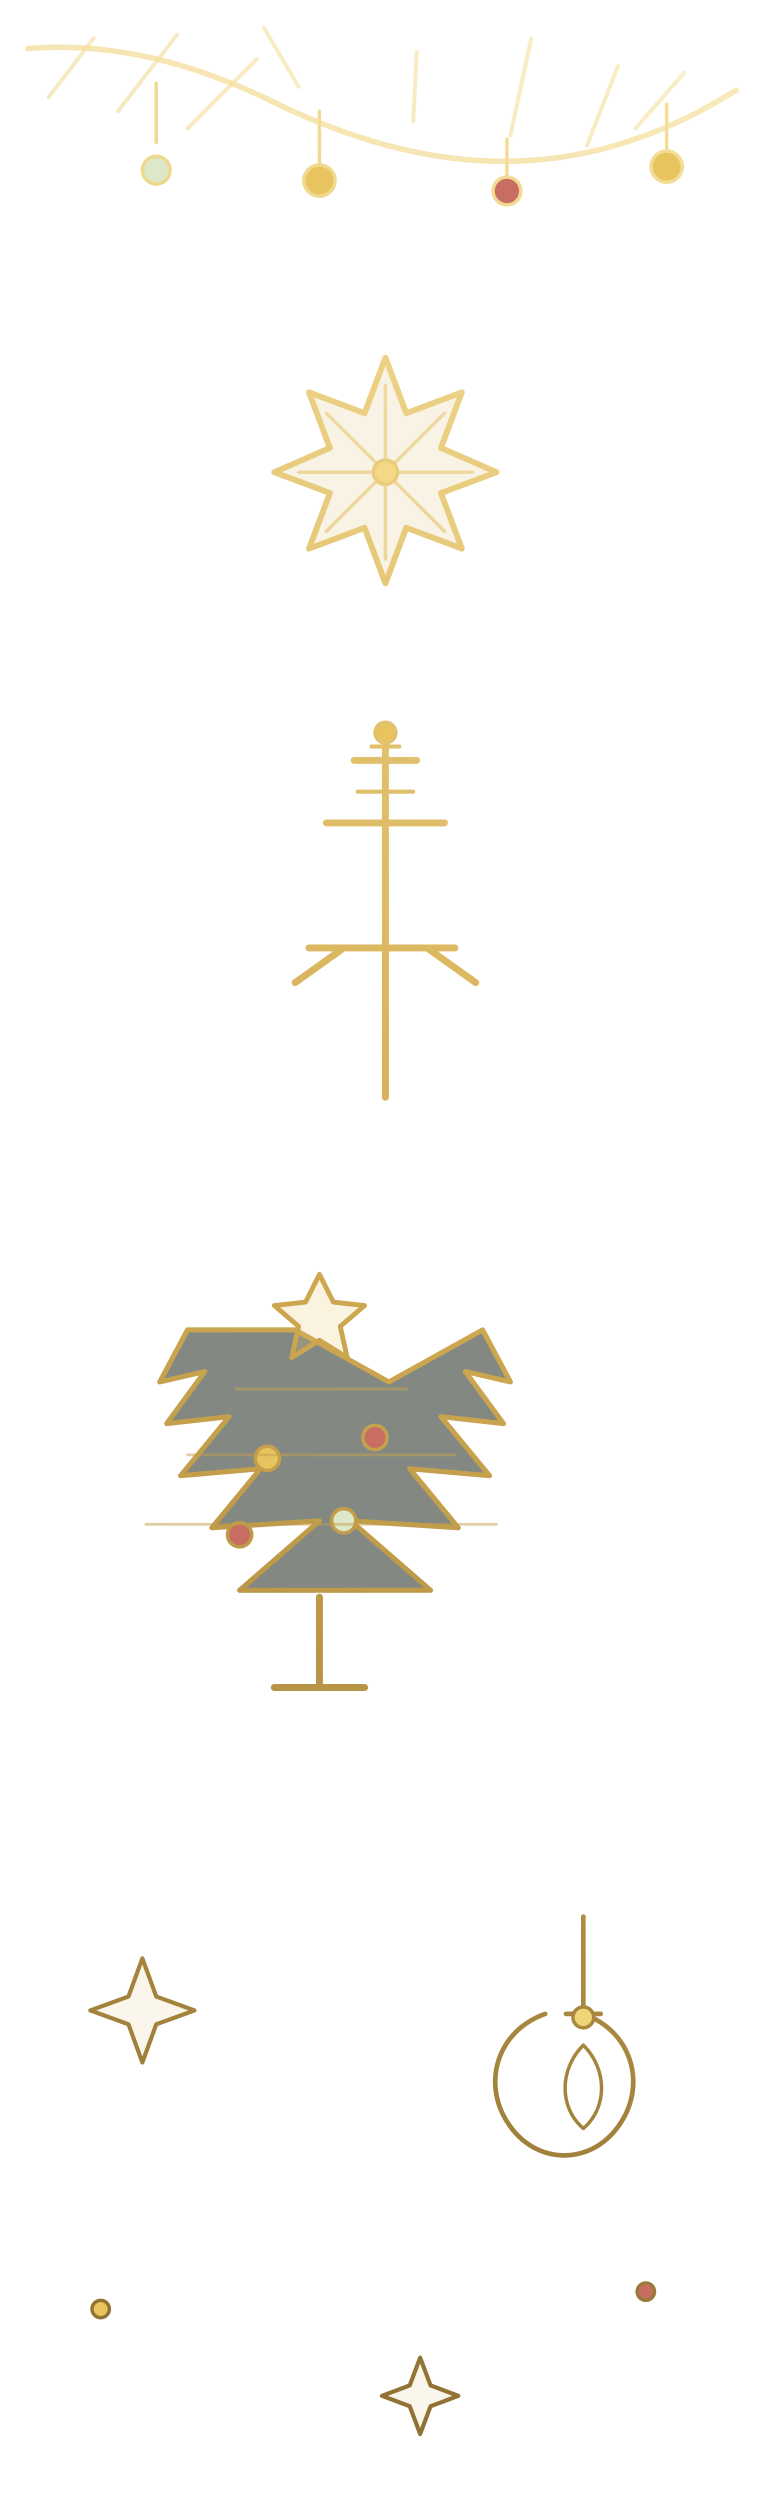
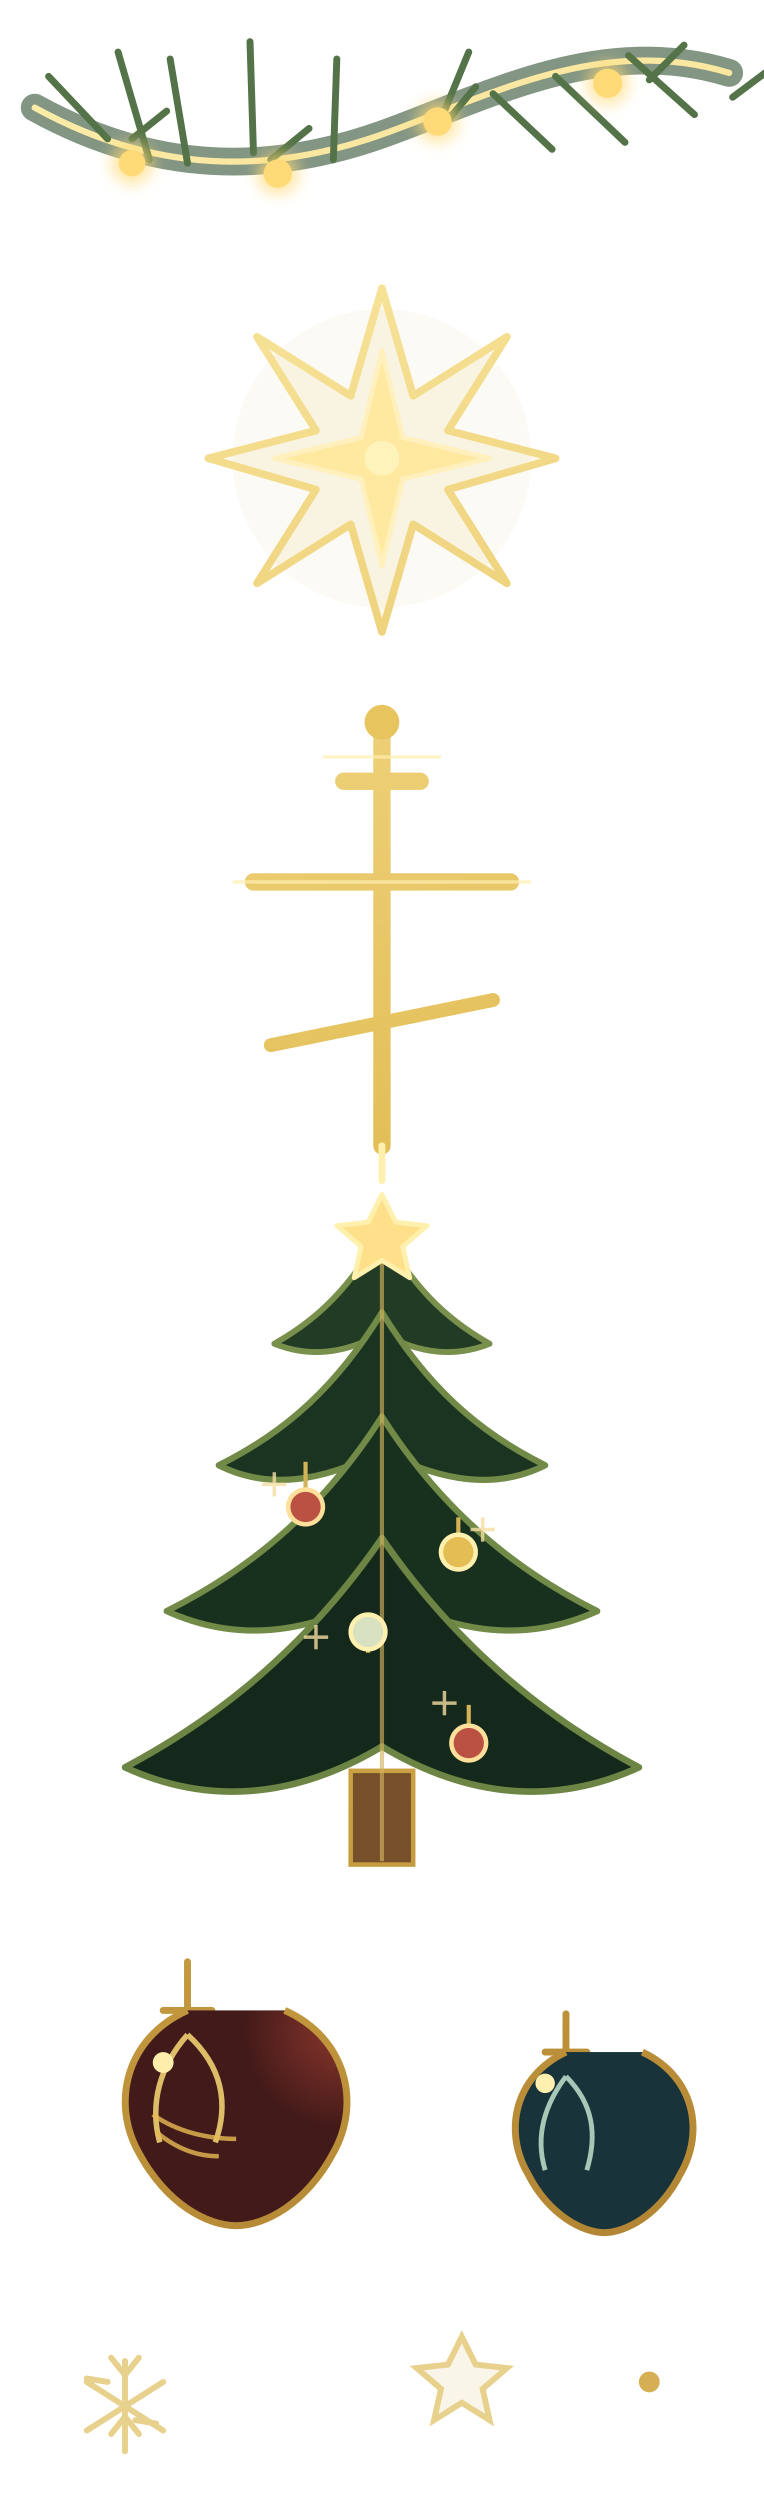
<svg xmlns="http://www.w3.org/2000/svg" viewBox="0 0 220 720" fill="none">
  <defs>
-     <linearGradient id="gold" x1="20" y1="0" x2="190" y2="700" gradientUnits="userSpaceOnUse">
-       <stop stop-color="#f8e4a0" />
-       <stop offset=".48" stop-color="#d6af54" />
-       <stop offset="1" stop-color="#8b6d31" />
+     <linearGradient id="gold" x1="18" y1="0" x2="196" y2="710" gradientUnits="userSpaceOnUse">
+       <stop stop-color="#fff0b0" />
+       <stop offset=".52" stop-color="#e0b94f" />
+       <stop offset="1" stop-color="#a7792d" />
    </linearGradient>
+     <radialGradient id="bauble" cx="0" cy="0" r="1" gradientTransform="matrix(0 28 -28 0 98 585)" gradientUnits="userSpaceOnUse">
+       <stop stop-color="#8a352c" />
+       <stop offset="1" stop-color="#421a19" />
+     </radialGradient>
+     <filter id="soft-glow" x="-100%" y="-100%" width="300%" height="300%">
+       <feGaussianBlur stdDeviation="2.2" />
+     </filter>
  </defs>
-   <g transform="translate(220 0) scale(-1 1)" stroke="url(#gold)" stroke-linecap="round" stroke-linejoin="round">
-     <path d="M8 26c40 25 82 28 132 4 24-12 48-18 72-16" stroke-width="1.6" opacity=".7" />
-     <path d="m37 37-14-16m28 21L42 19m31 20L67 11m34 24-1-20m34 10 10-17m2 9 20 20m3-27 17 22m7-21 13 17" stroke-width="1.15" opacity=".58" />
-     <path d="M28 30v16m46-6v14m54-22v16m47-24v17" stroke-width="1" />
-     <circle cx="28" cy="48" r="4.5" fill="#e8c45f" />
-     <circle cx="74" cy="55" r="4" fill="#c76d62" />
-     <circle cx="128" cy="52" r="4.5" fill="#e8c45f" />
-     <circle cx="175" cy="49" r="4" fill="#dce8c8" />
-     <path d="M109 103 115 119l16-6-6 16 16 7-16 6 6 16-16-6-6 16-6-16-16 6 6-16-16-6 16-7-6-16 16 6 6-16Z" stroke-width="1.7" fill="#d6af5424" />
-     <path d="M109 111v50m-25-25h50m-42-17 34 34m0-34-34 34" stroke-width="1" opacity=".7" />
-     <circle cx="109" cy="136" r="3.5" fill="#f3d985" />
-     <path d="M109 213v103m-17-79h34m-26-18h18m-29 54h42m-34 0-14 10m38-10 14 10" stroke-width="2" />
-     <path d="M101 228h16m-24 9h32m-34 36h36m-14-58h-8" stroke-width="1.2" />
-     <circle cx="109" cy="211" r="3" fill="#e8c45f" />
-     <path d="m166 383 8 15-13-3 11 15-18-2 14 17-23-2 14 17-31-2 23 20h-55l23-20-31 2 14-17-23 2 14-17-18 2 11-15-13 3 8-15 27 15 27-15Z" stroke-width="1.45" fill="#17221688" />
-     <path d="M128 460v26m-13 0h26" stroke-width="2" />
-     <path d="m128 367 4 8 9 1-7 6 2 9-8-5-8 5 2-9-7-6 9-1 4-8Z" stroke-width="1.4" fill="#e8c45f33" />
-     <circle cx="112" cy="414" r="3.5" fill="#c76d62" />
-     <circle cx="143" cy="420" r="3.5" fill="#e8c45f" />
-     <circle cx="121" cy="438" r="3.5" fill="#dce8c8" />
-     <circle cx="151" cy="442" r="3.5" fill="#c76d62" />
-     <path d="M103 400h49m-63 19h77m-89 20h101" stroke-width=".8" opacity=".5" />
-     <path d="M52 552v28m-5 0h10m-5 0c-14 5-18 20-11 31 8 13 25 13 33 0 7-11 3-26-11-31" stroke-width="1.35" />
-     <path d="M52 589c-7 7-7 18 0 24 7-6 7-17 0-24Z" stroke-width="1" />
-     <circle cx="52" cy="581" r="3" fill="#f1d378" />
-     <path d="M179 564 183 575l11 4-11 4-4 11-4-11-11-4 11-4 4-11Zm-80 115 3 8 8 3-8 3-3 8-3-8-8-3 8-3 3-8Z" stroke-width="1.2" fill="#d6af541c" />
-     <circle cx="34" cy="660" r="2.5" fill="#c76d62" />
-     <circle cx="191" cy="665" r="2.5" fill="#e8c45f" />
+   <path d="M10 31C48 52 82 49 112 38s62-28 98-17" stroke="#315032" stroke-width="8" stroke-linecap="round" opacity=".6" />
+   <path d="M10 31C48 52 82 49 112 38s62-28 98-17" stroke="url(#gold)" stroke-width="1.8" stroke-linecap="round" />
+   <g stroke="#547348" stroke-width="2" stroke-linecap="round">
+     <path d="m31 40-17-18m29 24L34 15m20 32L49 17m24 27L72 12m24 34L97 17m31 15 7-17m7 12 17 16m1-21 20 19m1-25 19 17m-162 7 10-8m30 14 11-9m38 0 10-12m50-2 10-10m14 15 12-9" />
  </g>
+   <g fill="#ffda77">
+     <circle cx="38" cy="47" r="3.8" />
+     <circle cx="80" cy="50" r="4.1" />
+     <circle cx="126" cy="35" r="4.1" />
+     <circle cx="175" cy="24" r="4.2" />
+   </g>
+   <g fill="#ffda77" filter="url(#soft-glow)" opacity=".7">
+     <circle cx="38" cy="47" r="6" />
+     <circle cx="80" cy="50" r="6" />
+     <circle cx="126" cy="35" r="6" />
+     <circle cx="175" cy="24" r="6" />
+   </g>
+   <circle cx="110" cy="132" r="43" fill="#d6af5410" />
+   <path d="m110 83 9 31 27-17-17 27 31 8-31 9 17 27-27-17-9 31-9-31-27 17 17-27-31-9 31-8-17-27 27 17 9-31Z" fill="#e7c76720" stroke="url(#gold)" stroke-width="2.2" stroke-linejoin="round" />
+   <path d="m110 101 6 25 25 6-25 6-6 25-6-25-25-6 25-6 6-25Z" fill="#ffe9a1" stroke="#fff0bd" stroke-width="1.4" stroke-linejoin="round" />
+   <circle cx="110" cy="132" r="5" fill="#fff3bc" />
+   <path d="M110 211v119" stroke="url(#gold)" stroke-width="5" stroke-linecap="round" />
+   <path d="M99 225h22M73 254h74" stroke="url(#gold)" stroke-width="5" stroke-linecap="round" />
+   <path d="m78 301 64-13" stroke="url(#gold)" stroke-width="4" stroke-linecap="round" />
+   <path d="M110 204v7m0 119v10" stroke="#fff0b0" stroke-width="2" stroke-linecap="round" />
+   <circle cx="110" cy="208" r="5" fill="#e8c45f" />
+   <path d="M93 218h34M67 254h86" stroke="#fff0b0" stroke-width="1" opacity=".7" />
+   <path d="M110 355c-9 15-17 24-31 32 10 4 20 3 31-3 11 6 21 7 31 3-14-8-22-17-31-32Z" fill="#213b25" stroke="#79904d" stroke-width="1.7" stroke-linejoin="round" />
+   <path d="M110 378c-13 21-27 34-47 44 14 7 29 5 47-4 18 9 33 11 47 4-20-10-34-23-47-44Z" fill="#1b3421" stroke="#718a47" stroke-width="1.8" stroke-linejoin="round" />
+   <path d="M110 408c-16 25-36 43-62 56 20 9 40 7 62-5 22 12 42 14 62 5-26-13-46-31-62-56Z" fill="#18301e" stroke="#718a47" stroke-width="1.8" stroke-linejoin="round" />
+   <path d="M110 443c-20 29-44 50-74 66 24 11 49 9 74-6 25 15 50 17 74 6-30-16-54-37-74-66Z" fill="#14291b" stroke="#6d8544" stroke-width="1.9" stroke-linejoin="round" />
+   <path d="M101 510h18v27h-18z" fill="#76502a" stroke="url(#gold)" stroke-width="1.3" />
+   <path d="M110 345v191" stroke="#d3b25d" stroke-width="1.2" opacity=".65" />
+   <path d="m110 344 4 8 9 1-7 6 2 9-8-5-8 5 2-9-7-6 9-1 4-8Z" fill="#ffe08a" stroke="#fff0ae" stroke-width="1.4" stroke-linejoin="round" />
+   <g stroke="#f4dda0" stroke-width="1" opacity=".8">
+     <path d="M79 424v7m-3.5-3.5h7M139 437v7m-3.5-3.5h7M91 468v7m-3.5-3.5h7M128 487v7m-3.5-3.5h7" />
+   </g>
+   <g stroke="#d4b257" stroke-width="1.2">
+     <path d="M88 421v8m44 8v8m-26 23v8m29 15v8" />
+   </g>
+   <circle cx="88" cy="434" r="5" fill="#ba5143" stroke="#ffe09a" stroke-width="1.3" />
+   <circle cx="132" cy="447" r="5" fill="#e5bd55" stroke="#fff0b0" stroke-width="1.3" />
+   <circle cx="106" cy="470" r="5" fill="#d8e1c1" stroke="#fff0b0" stroke-width="1.3" />
+   <circle cx="135" cy="502" r="5" fill="#ba5143" stroke="#ffe09a" stroke-width="1.3" />
+   <path d="M54 565v14m-7 0h14" stroke="url(#gold)" stroke-width="2" stroke-linecap="round" />
+   <path d="M54 579c-18 8-22 27-14 41 8 15 20 21 28 21s20-6 28-21c8-14 4-33-14-41" fill="url(#bauble)" stroke="url(#gold)" stroke-width="2" />
+   <path d="M54 586c-8 9-11 20-8 31m8-31c10 9 12 20 8 31" stroke="#f0ce72" stroke-width="1.6" opacity=".9" />
+   <path d="M45 614c6 5 12 7 18 7m-19-12c7 5 16 7 24 7" stroke="#e7bb53" stroke-width="1.3" opacity=".8" />
+   <circle cx="47" cy="594" r="3" fill="#ffedac" />
+   <path d="M163 580v11m-6 0h12" stroke="url(#gold)" stroke-width="2" stroke-linecap="round" />
+   <path d="M163 591c-15 7-18 23-11 35 6 12 16 17 22 17s16-5 22-17c7-12 4-28-11-35" fill="#18333a" stroke="url(#gold)" stroke-width="2" />
+   <path d="M163 598c-6 8-9 17-6 27m6-27c8 8 9 17 6 27" stroke="#b8d7c4" stroke-width="1.4" opacity=".9" />
+   <circle cx="157" cy="600" r="2.8" fill="#fff0b0" />
+   <g stroke="#e8d18c" stroke-width="1.7" stroke-linecap="round">
+     <path d="M36 680v26m-11-20 22 14m0-14-22 14m7-21 4 5 4-5m-8 22 4-5 4 5m-15-16 6 1m14 12-6-1" />
+     <path d="m133 673 4 8 9 1-7 6 2 9-8-5-8 5 2-9-7-6 9-1 4-8Z" fill="#d6af5420" />
+   </g>
+   <circle cx="187" cy="686" r="3" fill="#d6af54" />
</svg>
